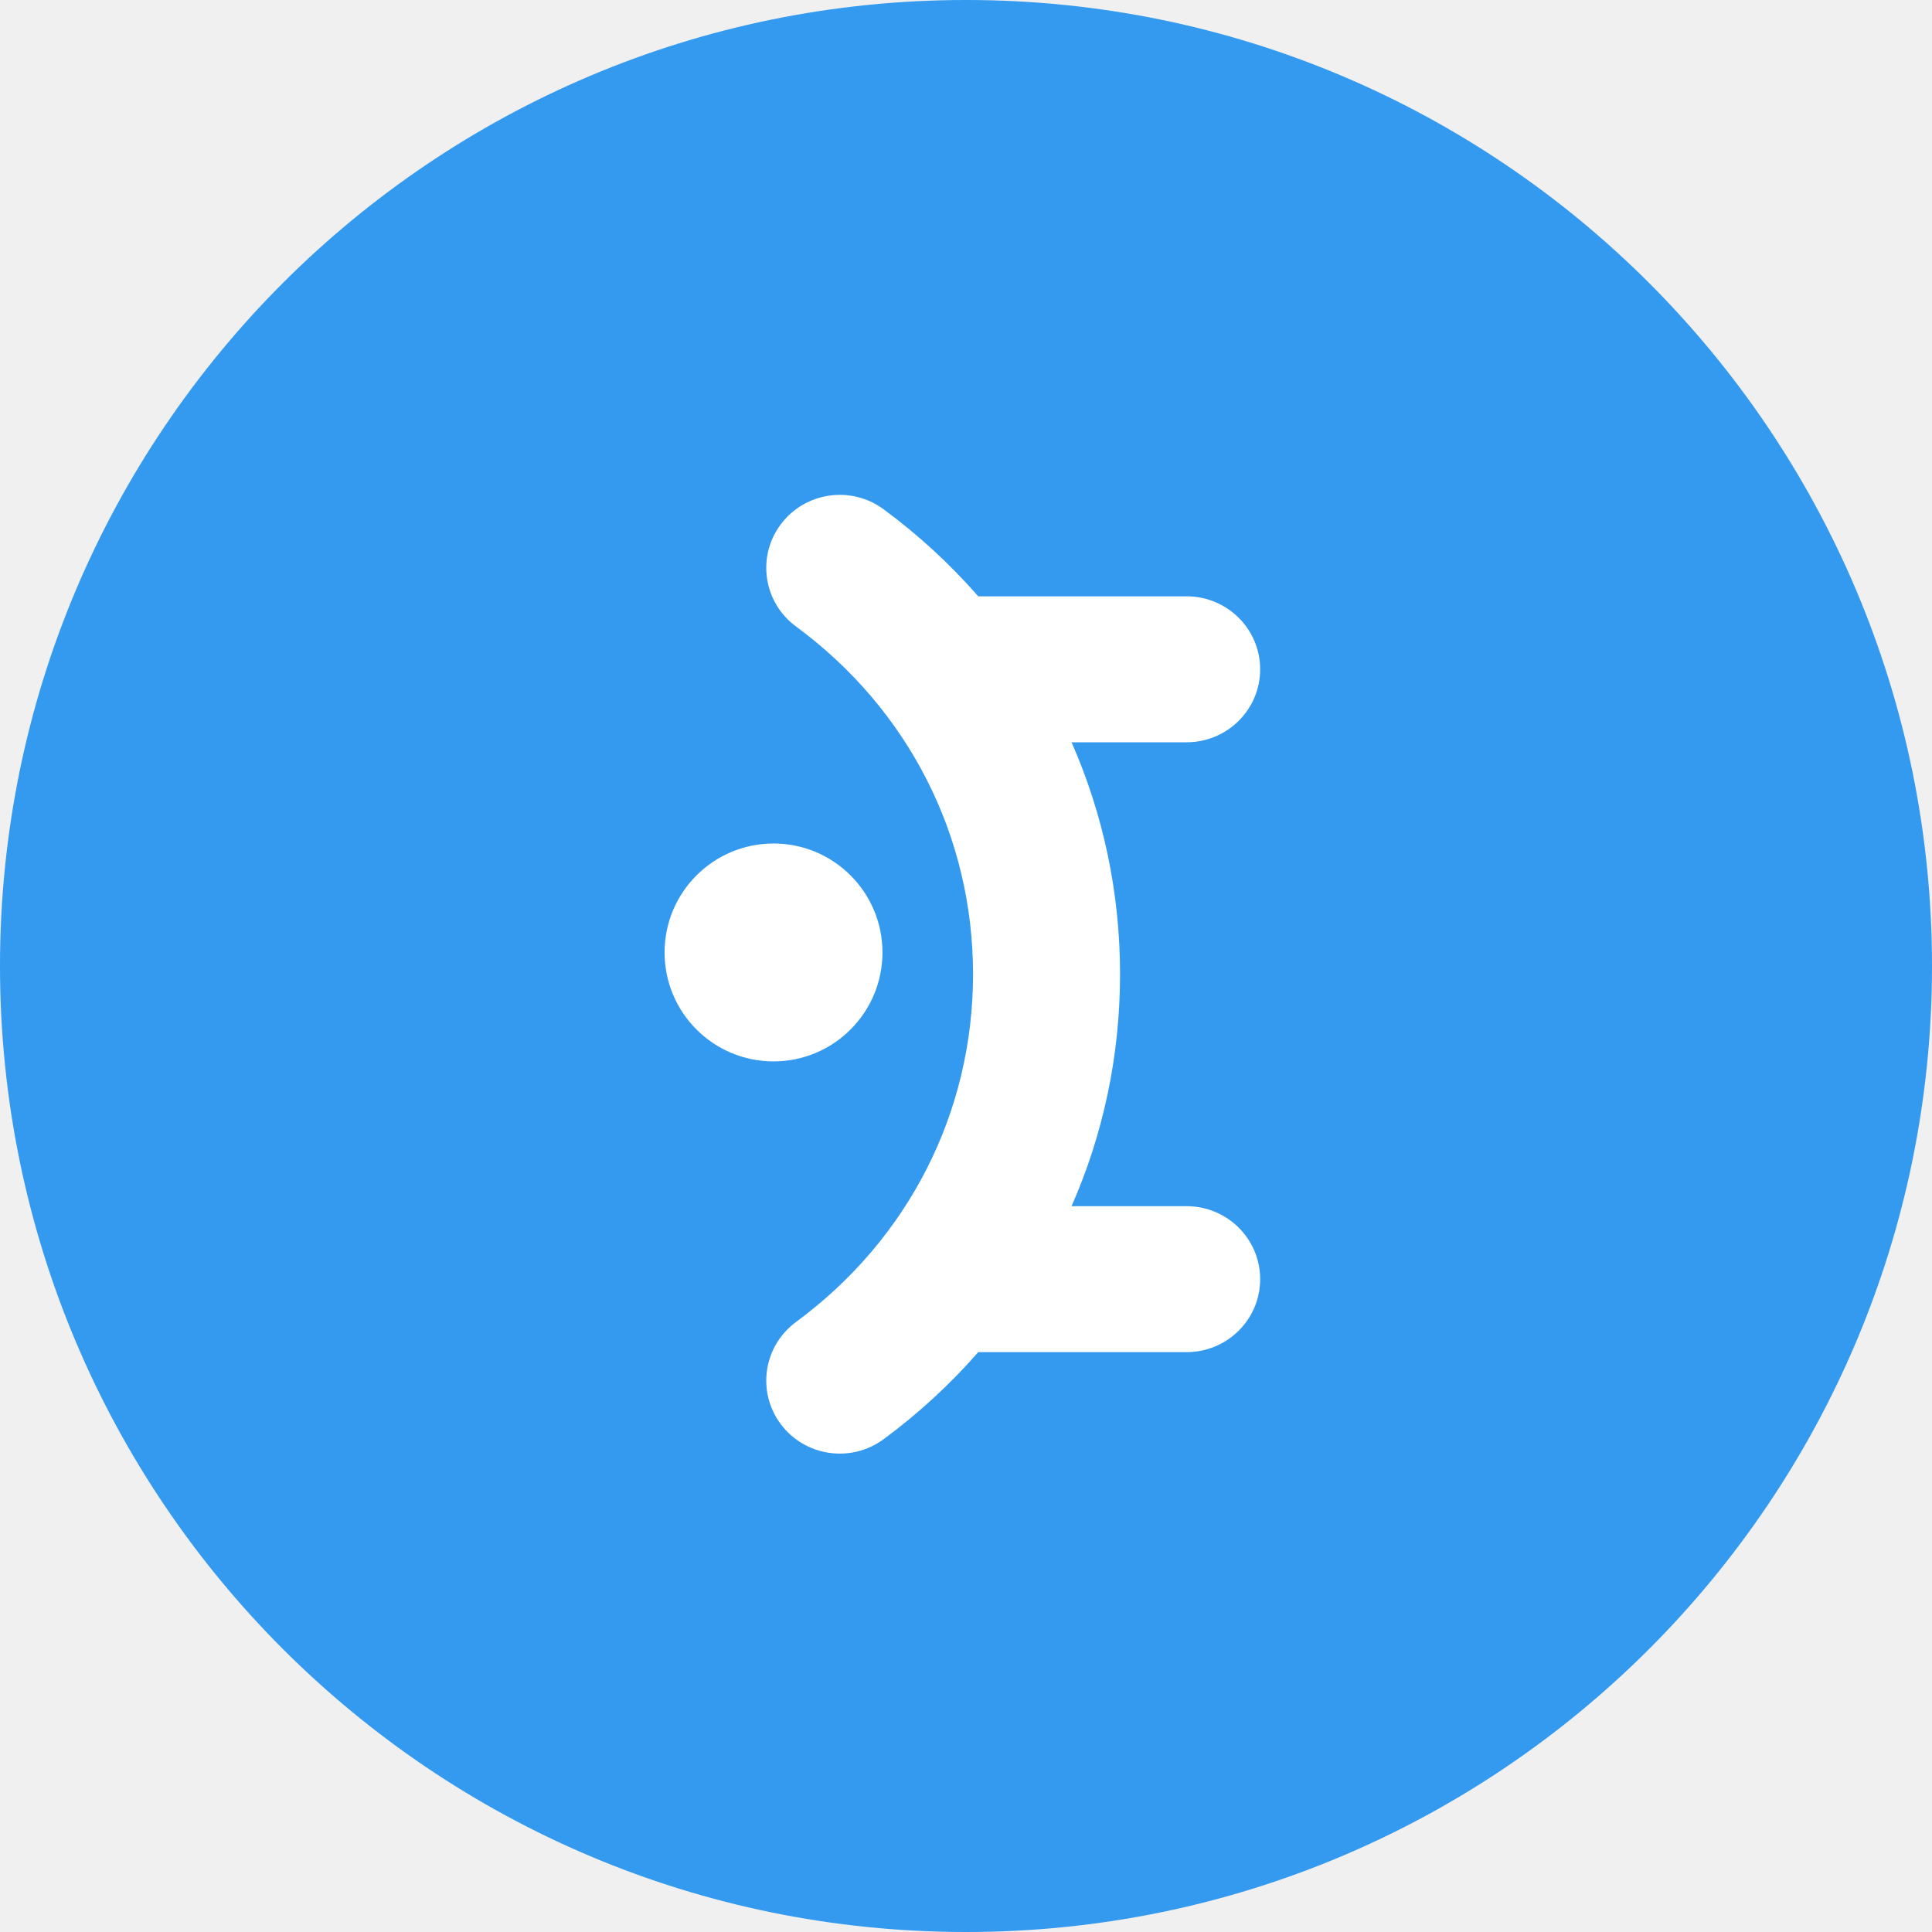
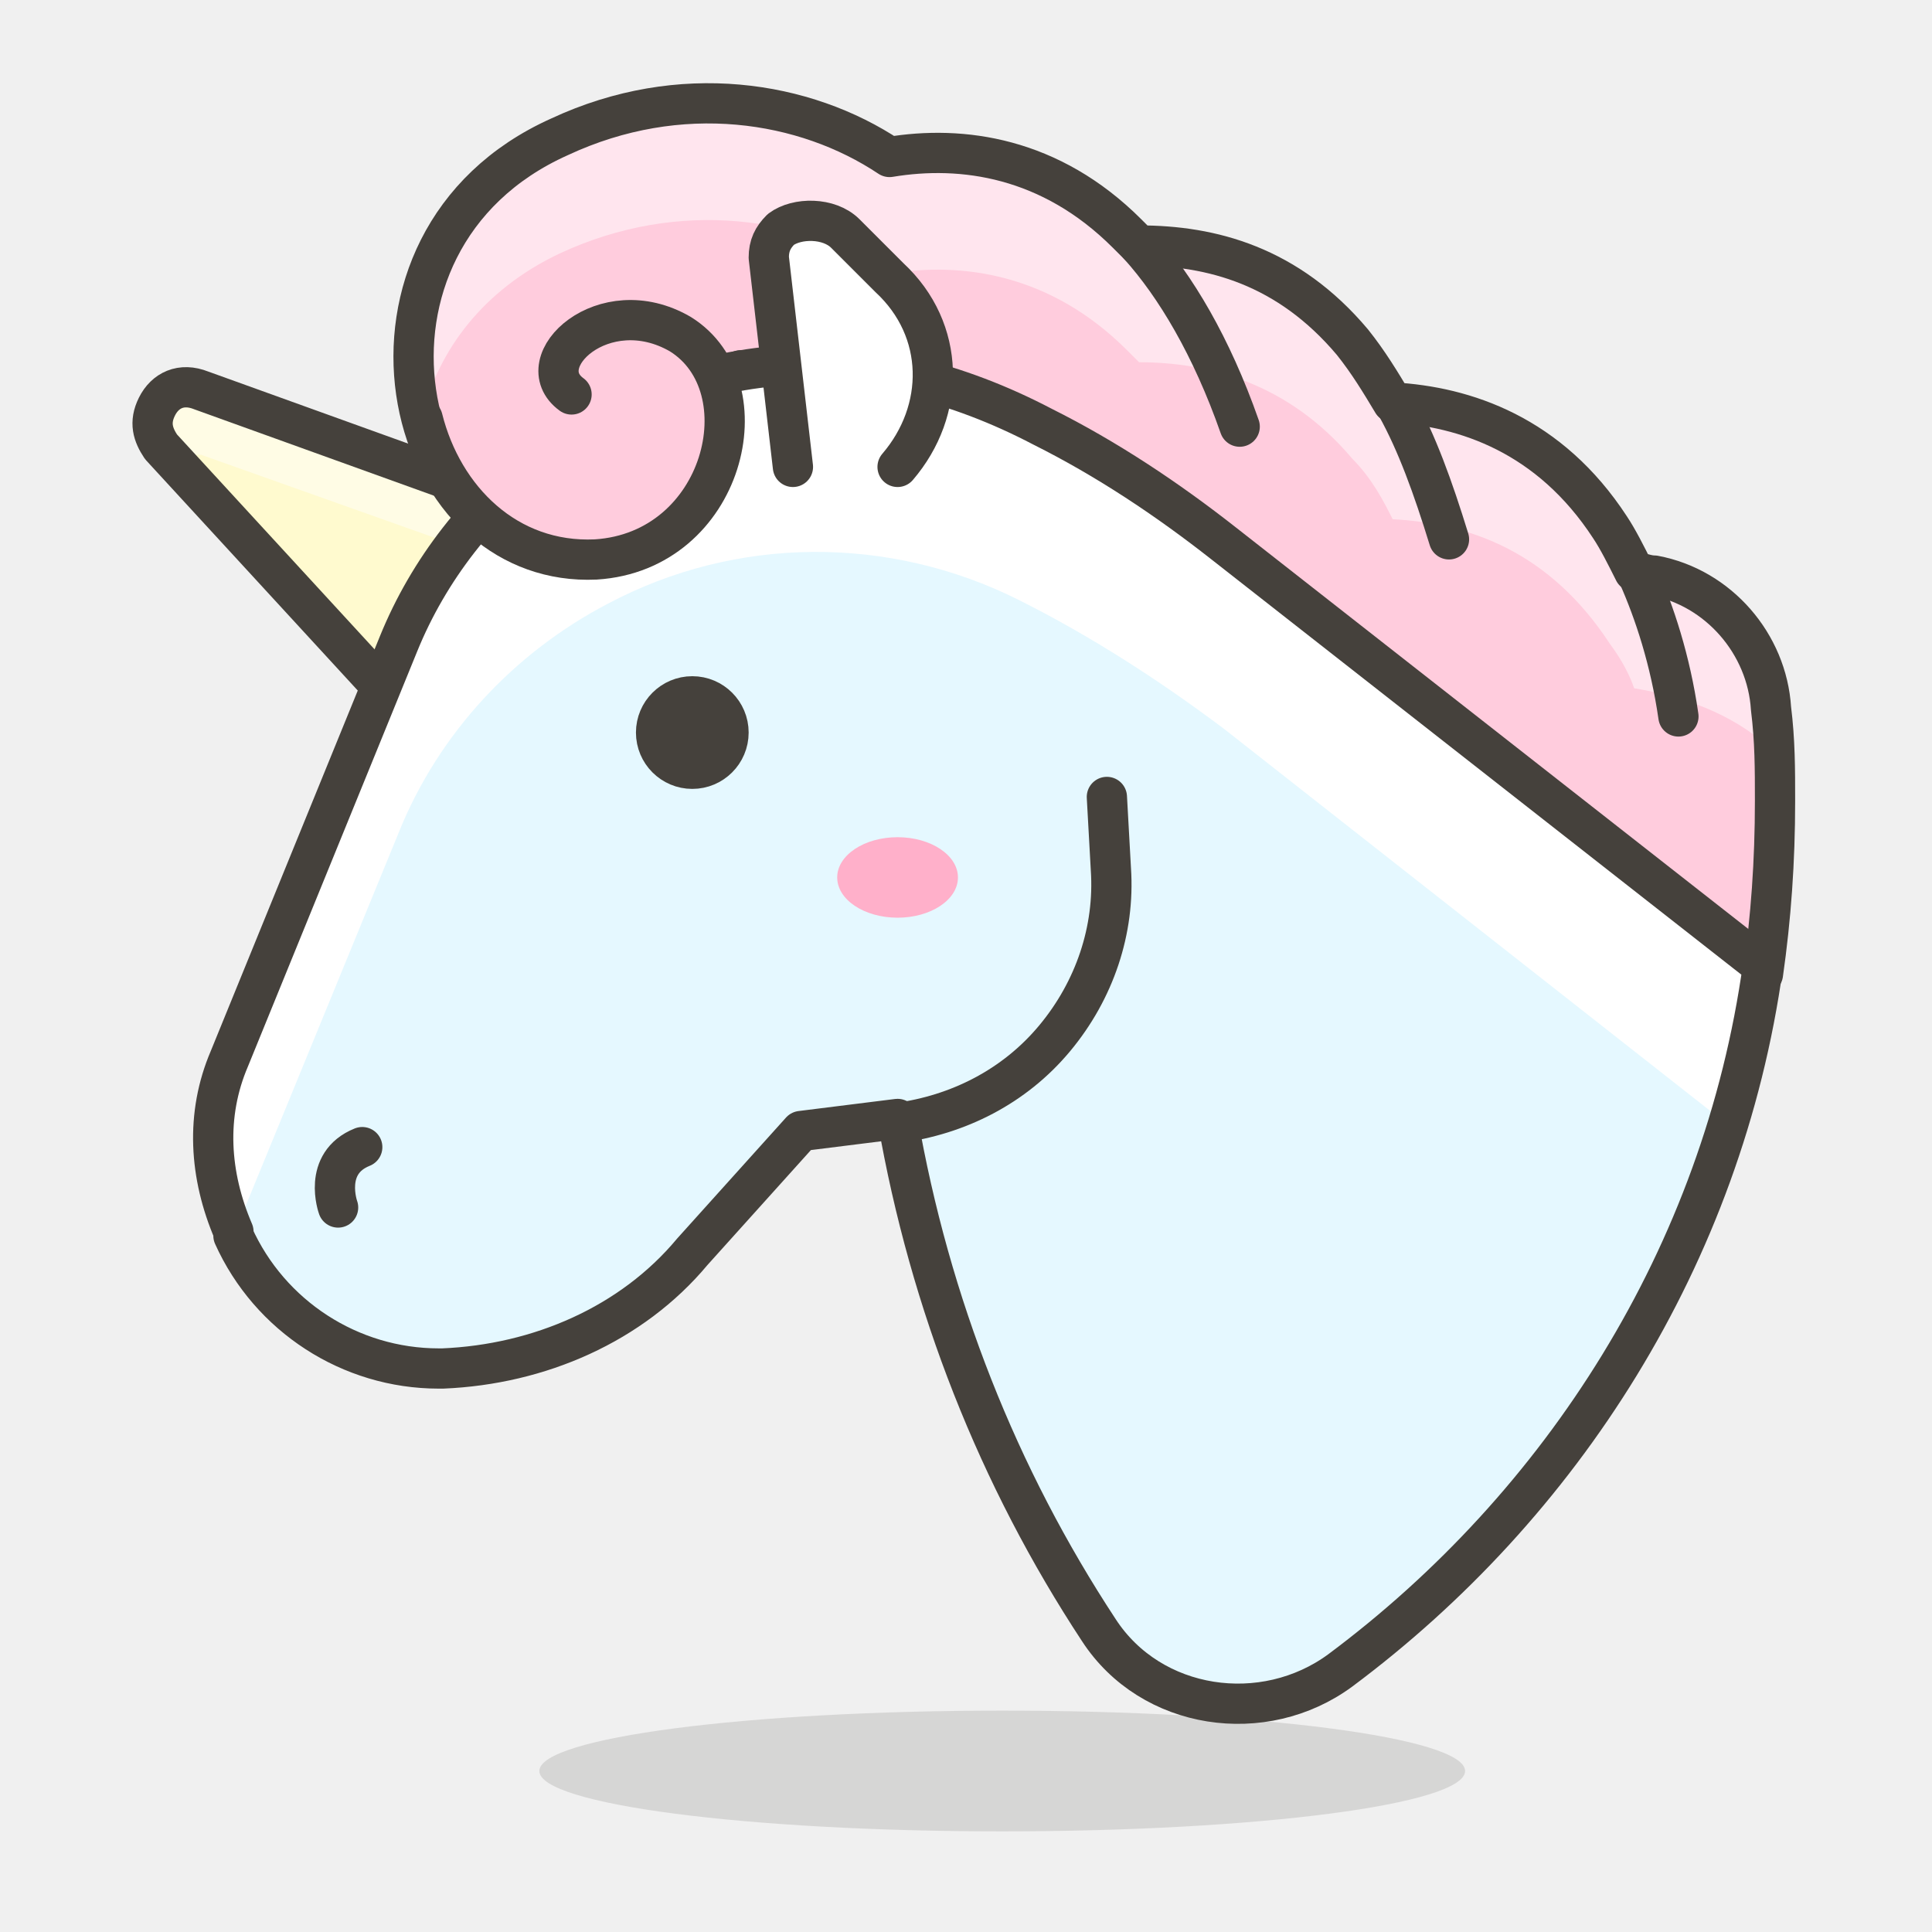
- <svg xmlns="http://www.w3.org/2000/svg" viewBox="0 0 500 500">
-   <g fill="none" fill-rule="evenodd">
-     <rect width="500" height="500" fill="#339AF0" rx="250" />
-     <g fill="#FFF">
-       <path fill-rule="nonzero" d="M202.055 135.706c-6.26 8.373-4.494 20.208 3.944 26.42 29.122 21.45 45.824 54.253 45.824 90.005 0 35.752-16.702 68.559-45.824 90.005-8.436 6.215-10.206 18.043-3.944 26.42 6.26 8.378 18.173 10.13 26.611 3.916a153.835 153.835 0 0024.509-22.54h53.93c10.506 0 19.023-8.455 19.023-18.885 0-10.43-8.517-18.886-19.023-18.886h-29.79c8.196-18.594 12.553-38.923 12.553-60.03s-4.357-41.436-12.552-60.03h29.79c10.505 0 19.022-8.455 19.022-18.885 0-10.43-8.517-18.886-19.023-18.886h-53.93a153.835 153.835 0 00-24.509-22.54c-8.438-6.215-20.351-4.46-26.61 3.916z" />
-       <path d="M171.992 246.492c0-15.572 12.624-28.195 28.196-28.195 15.572 0 28.195 12.623 28.195 28.195 0 15.572-12.623 28.196-28.195 28.196-15.572 0-28.196-12.624-28.196-28.196z" />
+ <svg xmlns="http://www.w3.org/2000/svg" viewBox="0 0 48 48">
+   <symbol id="New_Symbol_14" viewBox="-6.5 -6.5 13 13">
+     <path fill="#ffd4c3" stroke="#504b46" stroke-linecap="round" stroke-linejoin="round" stroke-miterlimit="10" d="M0-6c2.2 0 4.1 1.5 4.7 3.5C6.3-2.5 6.4 0 5 0v1c0 2.8-2.2 5-5 5s-5-2.2-5-5V0c-1.4 0-1.3-2.5.2-2.5C-4.1-4.5-2.2-6 0-6z" />
+     <circle cx="-1.6" cy="-.1" r=".1" fill="#ffc258" />
+     <path fill="#4f4b45" d="M-1.6.5c-.3 0-.6-.3-.6-.6s.2-.7.6-.7c.3 0 .6.3.6.7s-.3.6-.6.6z" />
+     <circle cx="1.6" cy="-.1" r=".1" fill="#ffc258" />
+     <path fill="#4f4b45" d="M1.6.5C1.3.5 1 .2 1-.1s.3-.6.6-.6.6.3.6.6-.2.6-.6.6z" />
+     <circle cx="-3" cy="-1.5" r=".5" fill="#fabfa5" />
+     <circle cx="3" cy="-1.5" r=".5" fill="#fabfa5" />
+     <path fill="none" stroke="#504b46" stroke-linecap="round" stroke-linejoin="round" stroke-miterlimit="10" d="M-1.2-3c.8-.5 1.7-.5 2.5 0" />
+   </symbol>
+   <g id="Icons">
+     <g id="XMLID_1870_">
+       <path id="XMLID_3014_" fill="#fffacf" d="M9.7 17.3L4 11.1c-.2-.3-.3-.6-.1-1 .2-.4.6-.6 1.1-.4l8.6 3.1-3.9 4.5z" />
+       <path id="XMLID_3013_" fill="#fffce5" d="M4.3 11.4c.2-.1.4-.1.7-.1l7.6 2.7 1.1-1.2-8.8-3.1c-.4-.1-.9 0-1.1.4-.2.3-.1.7.1 1l.4.3z" />
+       <path id="XMLID_3012_" fill="none" stroke="#45413c" stroke-linecap="round" stroke-linejoin="round" stroke-miterlimit="10" d="M9.7 17.3L4 11.1c-.2-.3-.3-.6-.1-1 .2-.4.6-.6 1.1-.4l8.6 3.1-3.9 4.5z" />
+       <path id="XMLID_3051_" fill="#fcd" d="M18.4 9.2l25.4 15c.2-1.4.3-2.8.3-4.3 0-.8 0-1.5-.1-2.3-.1-1.6-1.3-3-2.9-3.3-.2 0-.4-.1-.5-.1-.2-.4-.4-.8-.6-1.1-1.5-2.3-3.6-3-5.4-3.1-.3-.5-.6-1-1-1.5-1.6-1.9-3.5-2.4-5.3-2.4l-.3-.3c-1.9-1.9-4.1-2.2-5.9-1.9-2.1-1.4-5.2-1.9-8.2-.5-5.8 2.6-4 10.8.9 10.5 2.8-.2 4.9-3.2 3.6-4.7z" />
+       <path id="XMLID_3064_" fill="#ffe5ee" d="M22.1 6.8c1.8-.3 4 0 5.9 1.9l.3.3c1.7 0 3.7.5 5.3 2.4.5.5.8 1.1 1 1.5 1.9.1 3.9.8 5.4 3.1.3.4.5.8.6 1.1 1.2.2 2.4.6 3.4 1.5 0-.3 0-.6-.1-.9-.1-1.8-1.4-3.2-3.2-3.5h-.2c-.2-.4-.4-.8-.6-1.1-1.5-2.3-3.6-3-5.4-3.1-.3-.5-.6-1-1-1.5-1.6-1.9-3.5-2.4-5.3-2.4 0-.1-.1-.2-.2-.3-1.9-1.9-4.1-2.2-5.9-1.9-2.1-1.4-5.2-1.9-8.2-.5-3.1 1.4-4 4.5-3.4 6.9.4-1.6 1.5-3.1 3.4-4 3-1.4 6.1-.9 8.2.5z" />
+       <path id="XMLID_3088_" fill="none" stroke="#45413c" stroke-linecap="round" stroke-linejoin="round" stroke-miterlimit="10" d="M18.4 9.2l25.4 15c.2-1.4.3-2.8.3-4.3 0-.8 0-1.5-.1-2.3-.1-1.6-1.3-3-2.9-3.3-.2 0-.4-.1-.5-.1-.2-.4-.4-.8-.6-1.1-1.5-2.3-3.6-3-5.4-3.1-.3-.5-.6-1-1-1.5-1.6-1.9-3.5-2.4-5.3-2.4l-.3-.3c-1.9-1.9-4.1-2.2-5.9-1.9-2.1-1.4-5.2-1.9-8.2-.5-5.8 2.6-4 10.8.9 10.5 2.8-.2 4.9-3.2 3.6-4.7z" />
+       <path id="XMLID_2347_" fill="#e5f8ff" d="M17.2 31.1l2.7-3 2.4-.3c.8 4.6 2.5 8.9 5 12.7 1.3 2 4.1 2.4 6 1 5.5-4.1 9.5-10.3 10.5-17.5L30.4 13.5c-1.4-1.1-2.9-2.1-4.5-2.9-2.1-1.1-4.4-1.7-6.7-1.5-4.2.4-7.8 3.2-9.3 6.9L5.7 26.3c-.6 1.4-.5 2.9.1 4.3v.1c.9 2 2.9 3.3 5.1 3.3h.1c2.4-.1 4.7-1.1 6.2-2.9z" />
+       <path id="XMLID_2359_" fill="#fff" d="M25.3 14.9c1.8.9 3.5 2 5.1 3.2L43 28c.4-1.3.7-2.6.9-3.9L30.4 13.5c-1.6-1.3-3.3-2.3-5.1-3.2-3.2-1.6-7-1.6-10.2.1-2.4 1.2-4.2 3.3-5.2 5.7L5.7 26.3c-.6 1.4-.5 2.9.1 4.3v.1l4.1-10c1-2.5 2.9-4.5 5.2-5.7 3.2-1.7 7-1.7 10.2-.1z" />
+       <ellipse id="XMLID_426_" cx="24.9" cy="44" fill="#45413c" opacity=".15" rx="11.5" ry="1.5" />
+       <path id="XMLID_3017_" fill="none" stroke="#45413c" stroke-linecap="round" stroke-linejoin="round" stroke-miterlimit="10" d="M30.8 10.6c-.7-2-1.6-3.5-2.5-4.5" />
+       <path id="XMLID_3016_" fill="none" stroke="#45413c" stroke-linecap="round" stroke-linejoin="round" stroke-miterlimit="10" d="M36 13.4c-.4-1.3-.8-2.4-1.3-3.3" />
+       <path id="XMLID_3015_" fill="none" stroke="#45413c" stroke-linecap="round" stroke-linejoin="round" stroke-miterlimit="10" d="M41.7 17.8c-.2-1.4-.6-2.6-1-3.5" />
+       <circle id="XMLID_3008_" cx="17.2" cy="18.2" r=".9" fill="#45413c" stroke="#45413c" stroke-linecap="round" stroke-linejoin="round" stroke-miterlimit="10" />
+       <ellipse id="XMLID_3007_" cx="22.3" cy="21.8" fill="#ffb0ca" rx="1.5" ry="1" />
+       <path id="XMLID_3006_" fill="none" stroke="#45413c" stroke-linecap="round" stroke-linejoin="round" stroke-miterlimit="10" d="M8.4 30s-.4-1.1.6-1.5" />
+       <path id="XMLID_3002_" fill="none" stroke="#45413c" stroke-linecap="round" stroke-linejoin="round" stroke-miterlimit="10" d="M22.3 27.9c1.5-.2 2.9-.9 3.9-2.1 1-1.2 1.5-2.7 1.4-4.2l-.1-1.8" />
+       <path id="XMLID_2358_" fill="none" stroke="#45413c" stroke-linecap="round" stroke-linejoin="round" stroke-miterlimit="10" d="M17.2 31.1l2.7-3 2.4-.3c.8 4.6 2.5 8.9 5 12.7 1.3 2 4.1 2.4 6 1 5.5-4.1 9.5-10.3 10.5-17.5L30.4 13.5c-1.4-1.1-2.9-2.1-4.5-2.9-2.1-1.1-4.4-1.7-6.7-1.5-4.2.4-7.8 3.2-9.3 6.9L5.7 26.3c-.6 1.4-.5 2.9.1 4.3v.1c.9 2 2.9 3.3 5.1 3.3h.1c2.4-.1 4.7-1.1 6.2-2.9z" />
+       <path id="XMLID_3005_" fill="#fcd" stroke="#45413c" stroke-linecap="round" stroke-linejoin="round" stroke-miterlimit="10" d="M10.5 10.4c.5 2 2.1 3.6 4.3 3.5 3.2-.2 4.2-4.3 2.1-5.6-1.9-1.1-3.8.7-2.7 1.5" />
+       <path id="XMLID_3004_" fill="#fff" stroke="#45413c" stroke-linecap="round" stroke-linejoin="round" stroke-miterlimit="10" d="M22.3 11.6c1.2-1.4 1.2-3.4-.2-4.7L21 5.8c-.4-.4-1.2-.4-1.6-.1-.2.2-.3.4-.3.7l.6 5.2" />
    </g>
  </g>
</svg>
